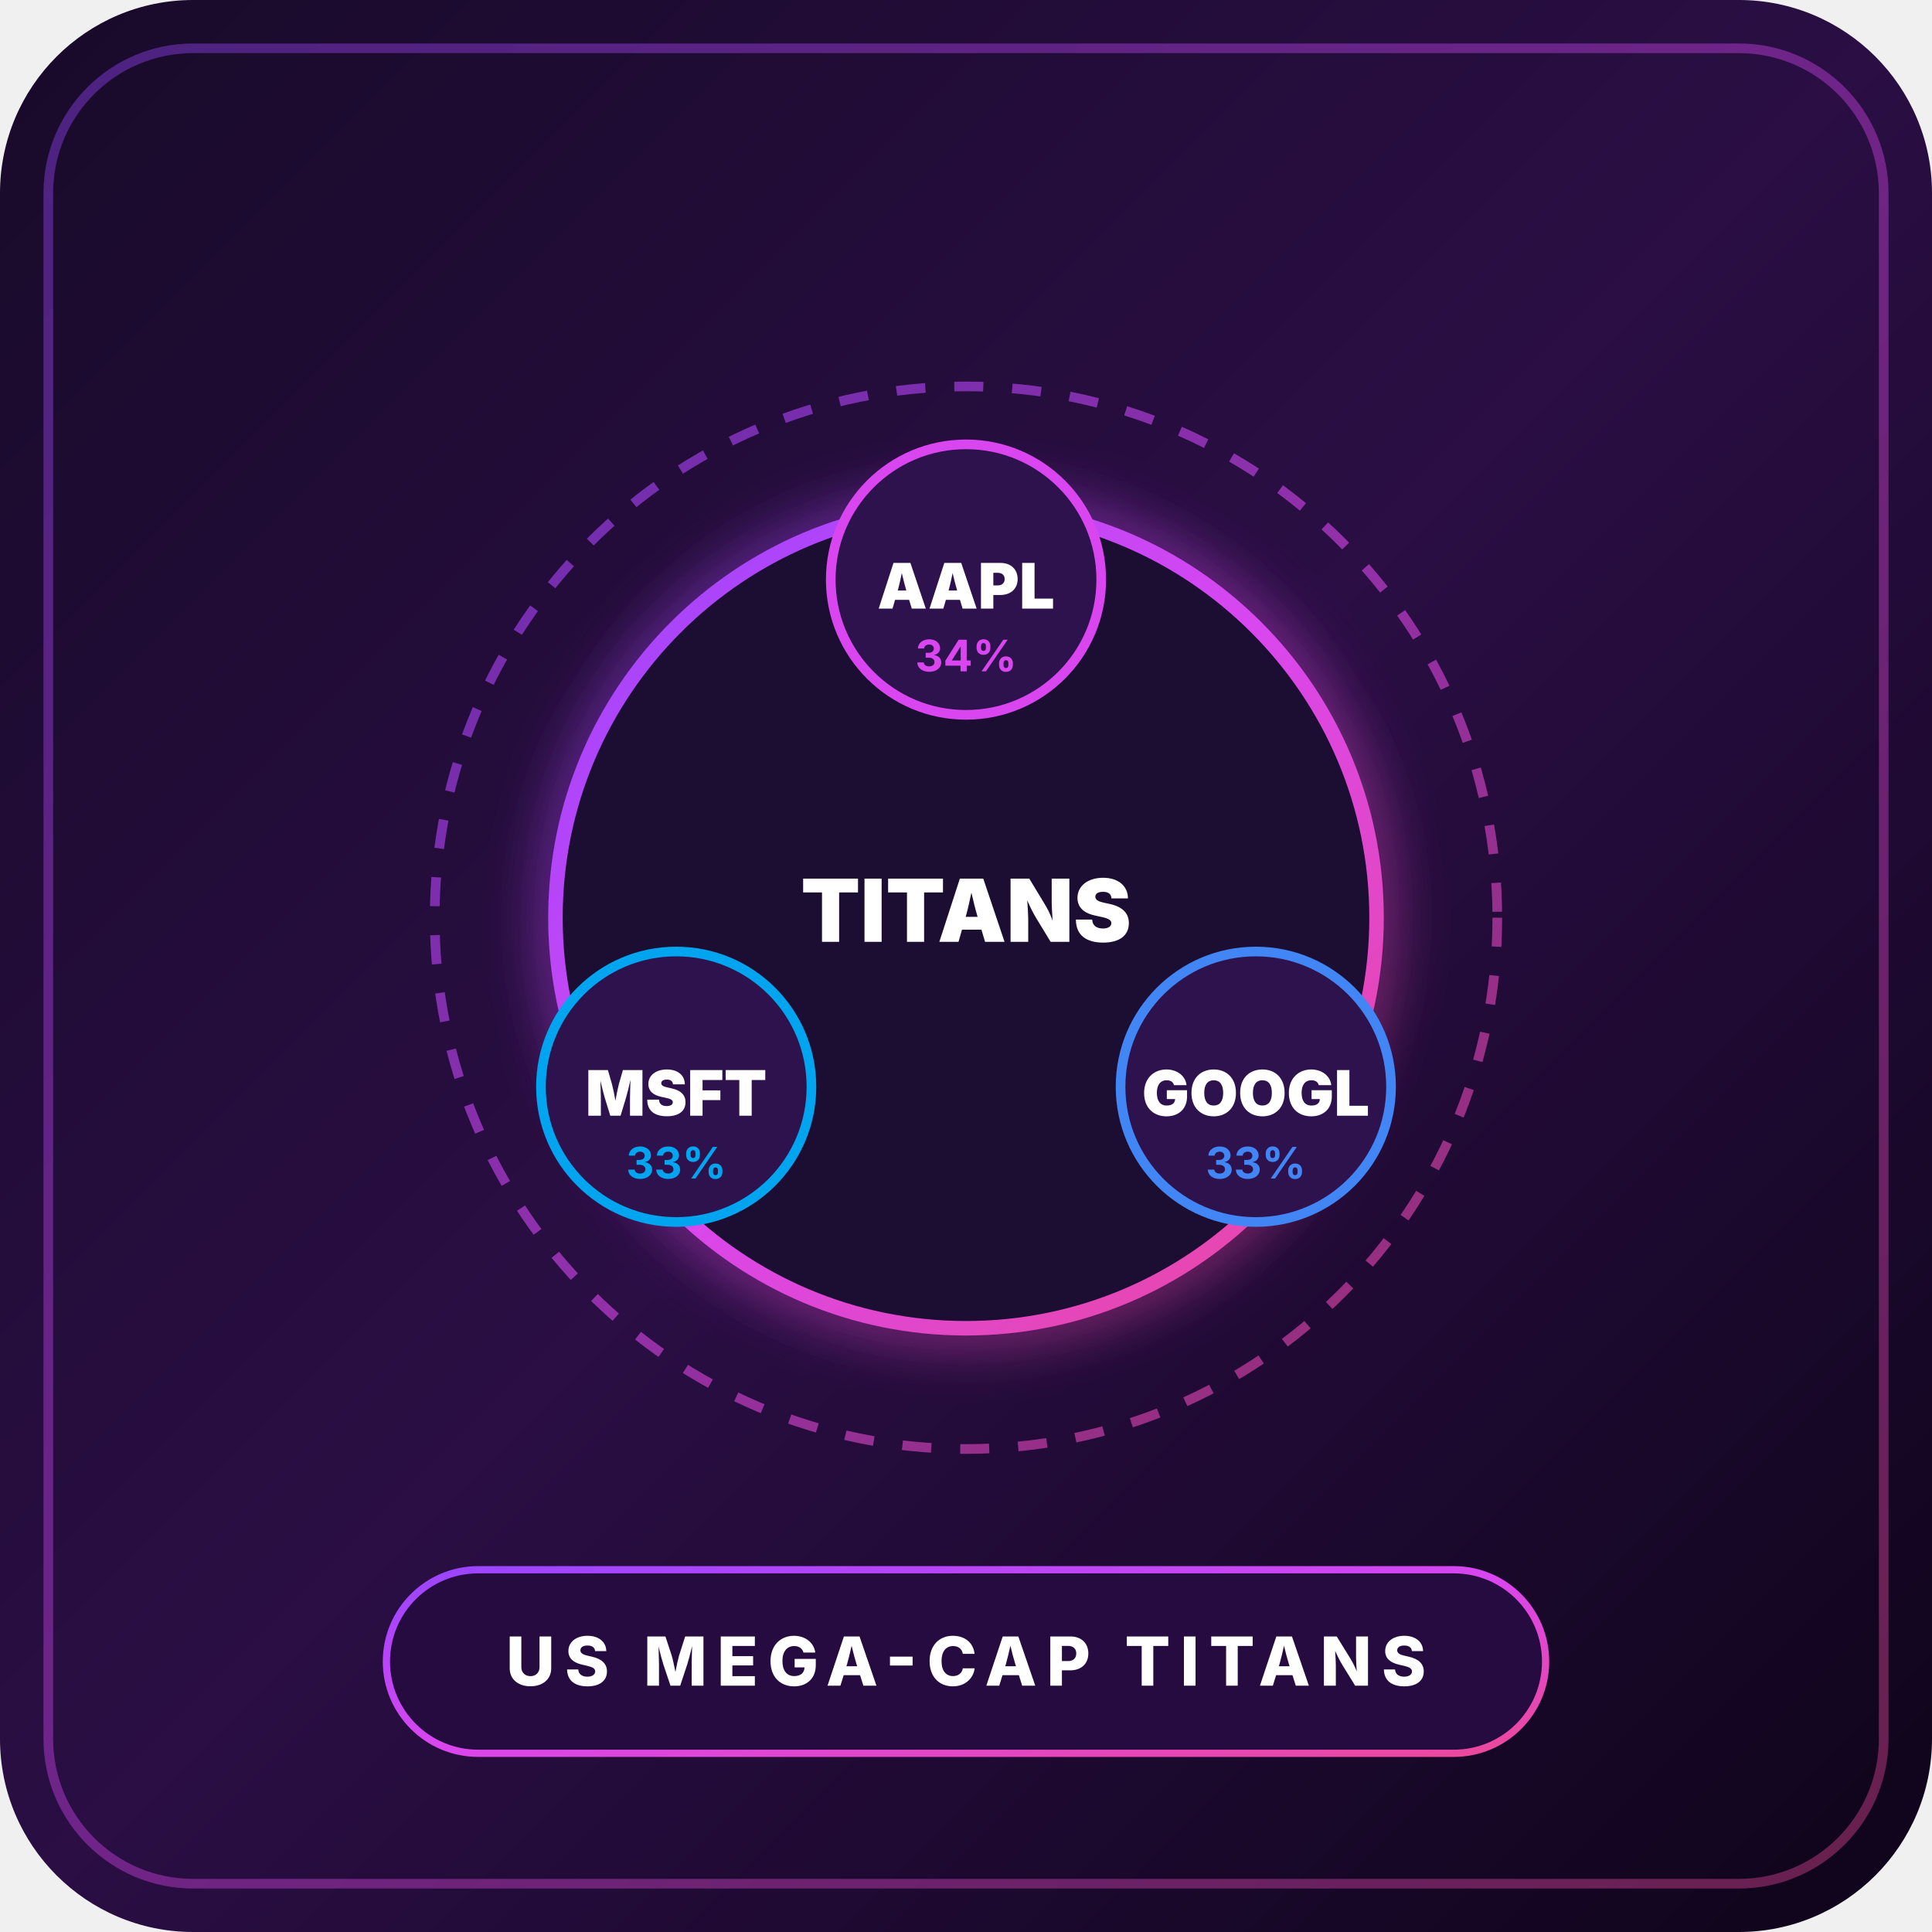
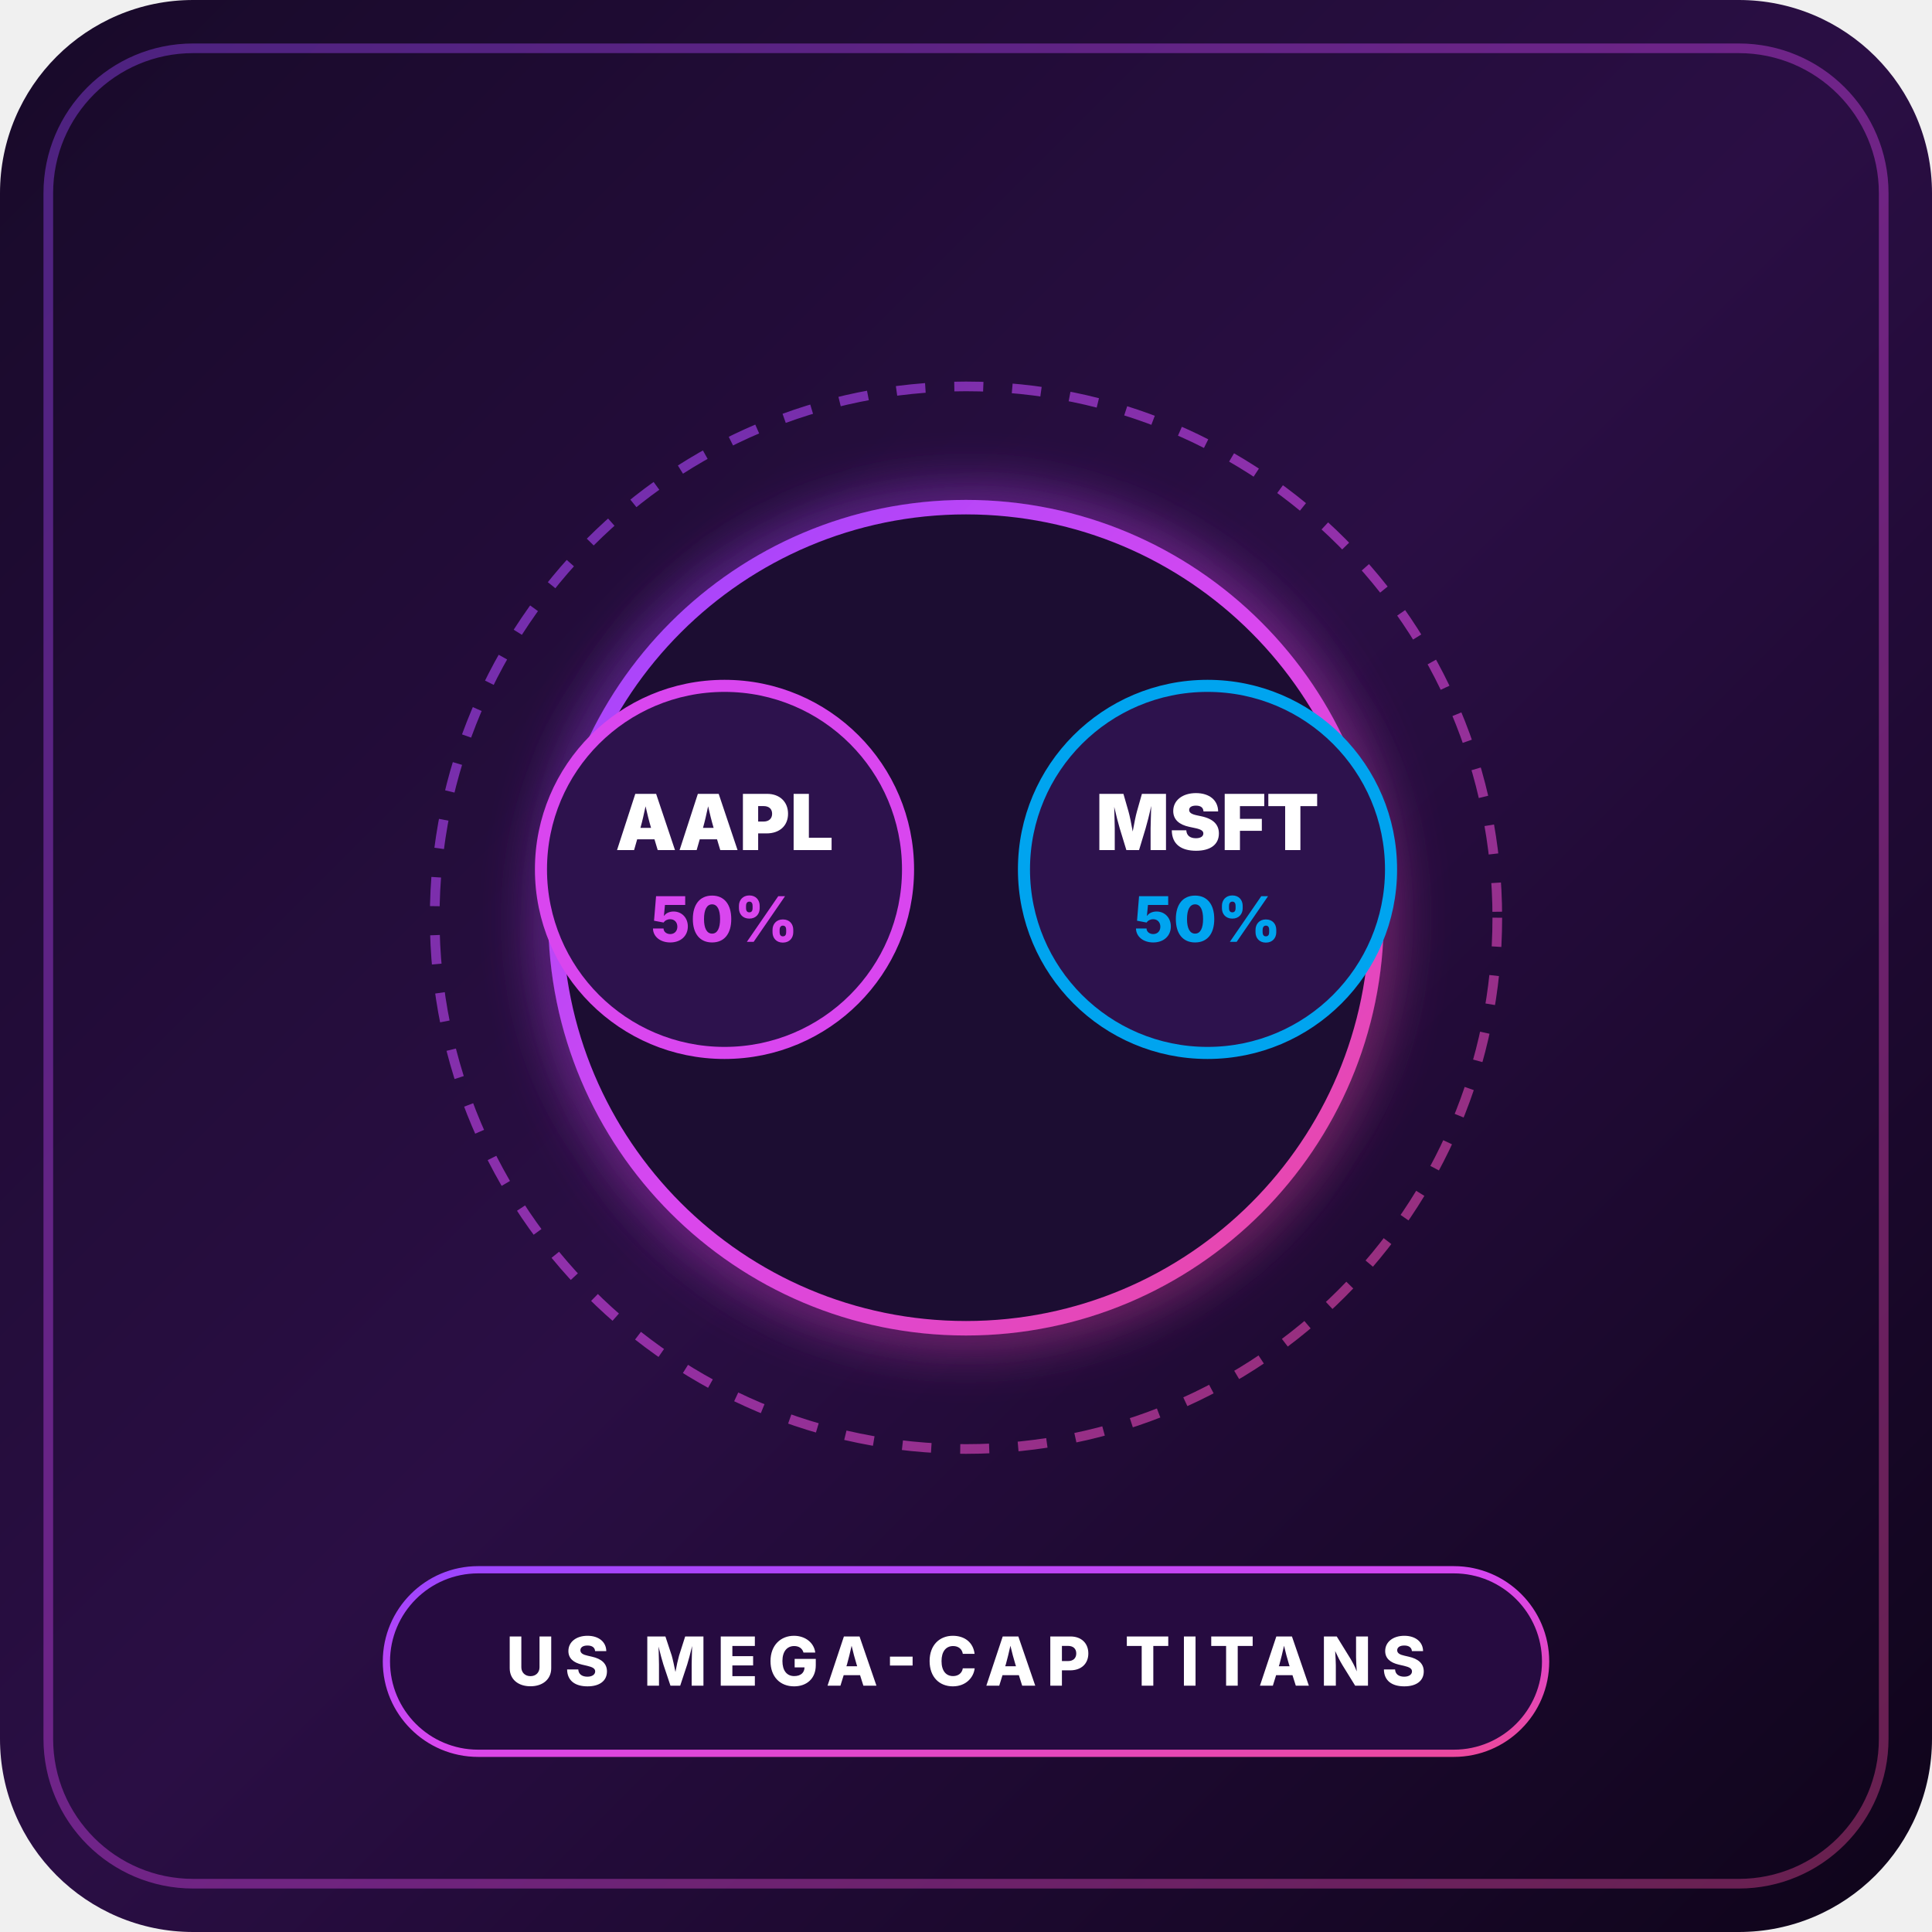
<svg xmlns="http://www.w3.org/2000/svg" viewBox="0 0 400 400" width="100%" height="100%">
  <defs>
    <linearGradient id="bgGradMega" x1="0%" y1="0%" x2="100%" y2="100%">
      <stop offset="0%" stop-color="#180a29" />
      <stop offset="50%" stop-color="#2a0e44" />
      <stop offset="100%" stop-color="#0e0419" />
    </linearGradient>
    <linearGradient id="neonPurple" x1="0%" y1="0%" x2="100%" y2="100%">
      <stop offset="0%" stop-color="#9945FF" />
      <stop offset="50%" stop-color="#D946EF" />
      <stop offset="100%" stop-color="#EC4899" />
    </linearGradient>
    <filter id="glowMega" x="-20%" y="-20%" width="140%" height="140%">
      <feGaussianBlur stdDeviation="6" result="blur" />
      <feComposite in="SourceGraphic" in2="blur" operator="over" />
    </filter>
  </defs>
  <rect width="400" height="400" rx="40" fill="url(#bgGradMega)" />
  <rect x="10" y="10" width="380" height="380" rx="30" fill="none" stroke="url(#neonPurple)" stroke-width="2" opacity="0.4" />
  <circle cx="200" cy="190" r="110" fill="none" stroke="url(#neonPurple)" stroke-width="2" stroke-dasharray="6 6" opacity="0.6" />
  <circle cx="200" cy="190" r="85" fill="#1e0c33" stroke="url(#neonPurple)" stroke-width="3" filter="url(#glowMega)" />
-   <circle cx="200" cy="120" r="28" fill="#2d124d" stroke="#D946EF" stroke-width="2" />
-   <text x="200" y="126" font-family="system-ui, -apple-system, sans-serif" font-weight="900" font-size="13" fill="#ffffff" text-anchor="middle">AAPL</text>
-   <text x="200" y="139" font-family="system-ui, -apple-system, sans-serif" font-weight="700" font-size="9" fill="#D946EF" text-anchor="middle">34%</text>
-   <circle cx="140" cy="225" r="28" fill="#2d124d" stroke="#00A4EF" stroke-width="2" />
-   <text x="140" y="231" font-family="system-ui, -apple-system, sans-serif" font-weight="900" font-size="13" fill="#ffffff" text-anchor="middle">MSFT</text>
-   <text x="140" y="244" font-family="system-ui, -apple-system, sans-serif" font-weight="700" font-size="9" fill="#00A4EF" text-anchor="middle">33%</text>
-   <circle cx="260" cy="225" r="28" fill="#2d124d" stroke="#4285F4" stroke-width="2" />
-   <text x="260" y="231" font-family="system-ui, -apple-system, sans-serif" font-weight="900" font-size="13" fill="#ffffff" text-anchor="middle">GOOGL</text>
-   <text x="260" y="244" font-family="system-ui, -apple-system, sans-serif" font-weight="700" font-size="9" fill="#4285F4" text-anchor="middle">33%</text>
-   <text x="200" y="195" font-family="system-ui, -apple-system, sans-serif" font-weight="900" font-size="18" fill="#ffffff" text-anchor="middle">TITANS</text>
+   <circle cx="150" cy="180" r="38" fill="#2d124d" stroke="#D946EF" stroke-width="2.5" />
+   <text x="150" y="176" font-family="system-ui, -apple-system, sans-serif" font-weight="900" font-size="16" fill="#ffffff" text-anchor="middle">AAPL</text>
+   <text x="150" y="195" font-family="system-ui, -apple-system, sans-serif" font-weight="800" font-size="13" fill="#D946EF" text-anchor="middle">50%</text>
+   <circle cx="250" cy="180" r="38" fill="#2d124d" stroke="#00A4EF" stroke-width="2.5" />
+   <text x="250" y="176" font-family="system-ui, -apple-system, sans-serif" font-weight="900" font-size="16" fill="#ffffff" text-anchor="middle">MSFT</text>
+   <text x="250" y="195" font-family="system-ui, -apple-system, sans-serif" font-weight="800" font-size="13" fill="#00A4EF" text-anchor="middle">50%</text>
+   <line x1="188" y1="180" x2="212" y2="180" stroke="url(#neonPurple)" stroke-width="3" stroke-linecap="round" />
  <rect x="80" y="325" width="240" height="38" rx="19" fill="#260b40" stroke="url(#neonPurple)" stroke-width="1.5" />
  <text x="200" y="349" font-family="system-ui, -apple-system, sans-serif" font-weight="800" font-size="14" fill="#ffffff" text-anchor="middle" letter-spacing="2">US MEGA-CAP TITANS</text>
</svg>
